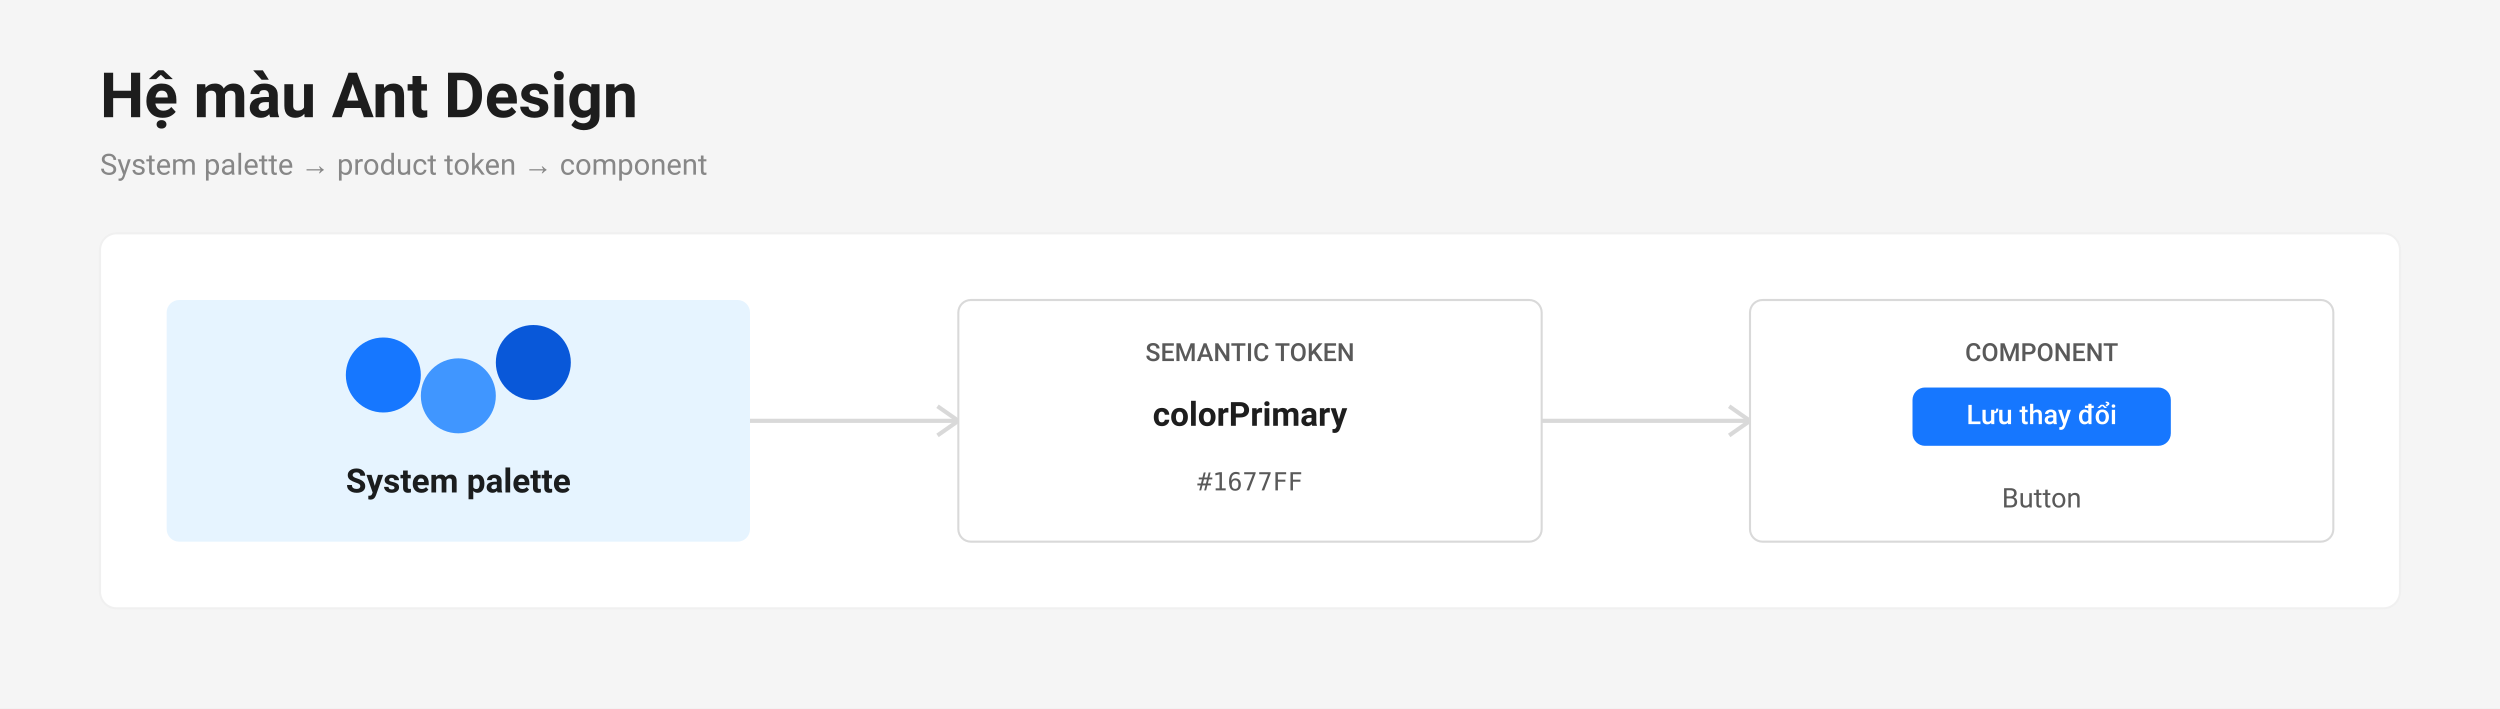
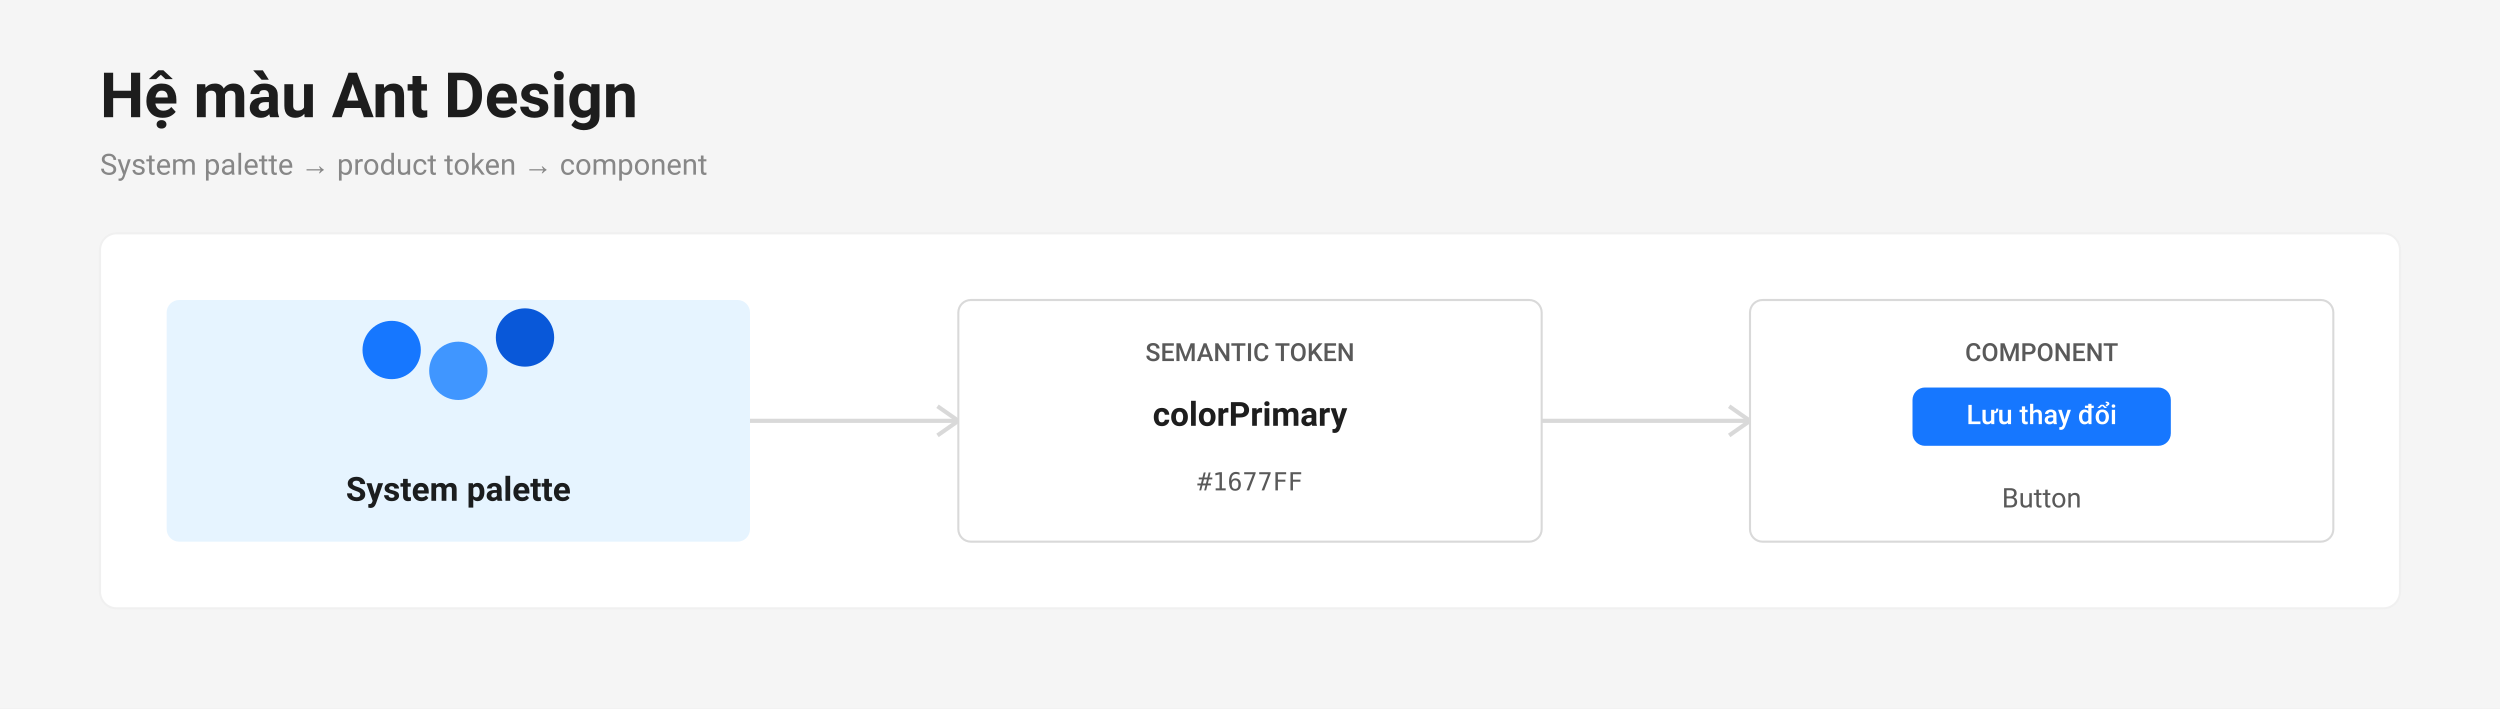
<svg xmlns="http://www.w3.org/2000/svg" width="1200" height="340" viewBox="0 0 1200 340" role="img" aria-labelledby="t d">
  <style>text{font-family:-apple-system,BlinkMacSystemFont,'Segoe UI',Roboto,'Helvetica Neue',Arial,'Noto Sans',sans-serif;dominant-baseline:middle}.h{font-size:30px;font-weight:600;fill:rgba(0,0,0,.88)}.sub{font-size:14px;fill:rgba(0,0,0,.45)}.label{font-size:12px;font-weight:500;fill:rgba(0,0,0,.65)}.title{font-size:16px;font-weight:600;fill:rgba(0,0,0,.88)}.body{font-size:13px;fill:rgba(0,0,0,.65)}.mono{font-family:ui-monospace,SFMono-Regular,Menlo,Monaco,Consolas,monospace;font-size:12px;fill:rgba(0,0,0,.65)}</style>
  <rect width="1200" height="340" fill="#f5f5f5" />
  <text class="h" x="48" y="48">Hệ màu Ant Design</text>
  <text class="sub" x="48" y="80">System palette → product token → component</text>
  <rect x="48" y="112" width="1104" height="180" rx="8" fill="#fff" stroke="#f0f0f0" />
  <path d="M 360 202 H 460 M 740 202 H 840" stroke="#d9d9d9" stroke-width="2" />
  <path d="M 450 195 L 460 202 L 450 209 M 830 195 L 840 202 L 830 209" fill="none" stroke="#d9d9d9" stroke-width="2" />
  <g>
    <rect x="80" y="144" width="280" height="116" rx="6" fill="#e6f4ff" />
-     <circle cx="184" cy="180" r="18" fill="#1677ff" />
-     <circle cx="220" cy="190" r="18" fill="#4096ff" />
-     <circle cx="256" cy="174" r="18" fill="#0958d9" />
-     <text class="title" text-anchor="middle" x="220" y="232">System palette</text>
+     <circle cx="188" cy="168" r="14" fill="#1677ff" />
+     <circle cx="220" cy="178" r="14" fill="#4096ff" />
+     <circle cx="252" cy="162" r="14" fill="#0958d9" />
+     <text class="title" text-anchor="middle" x="220" y="236">System palette</text>
  </g>
  <g>
    <rect x="460" y="144" width="280" height="116" rx="6" fill="#fff" stroke="#d9d9d9" />
    <text class="label" text-anchor="middle" x="600" y="170">SEMANTIC TOKEN</text>
    <text class="title" text-anchor="middle" x="600" y="200">colorPrimary</text>
    <text class="mono" text-anchor="middle" x="600" y="232">#1677FF</text>
  </g>
  <g>
    <rect x="840" y="144" width="280" height="116" rx="6" fill="#fff" stroke="#d9d9d9" />
    <text class="label" text-anchor="middle" x="980" y="170">COMPONENT</text>
    <rect x="918" y="186" width="124" height="28" rx="6" fill="#1677ff" />
    <text text-anchor="middle" x="980" y="200" font-size="13" font-weight="500" fill="#fff">Lưu thay đổi</text>
    <text class="body" text-anchor="middle" x="980" y="240">Button</text>
  </g>
</svg>
